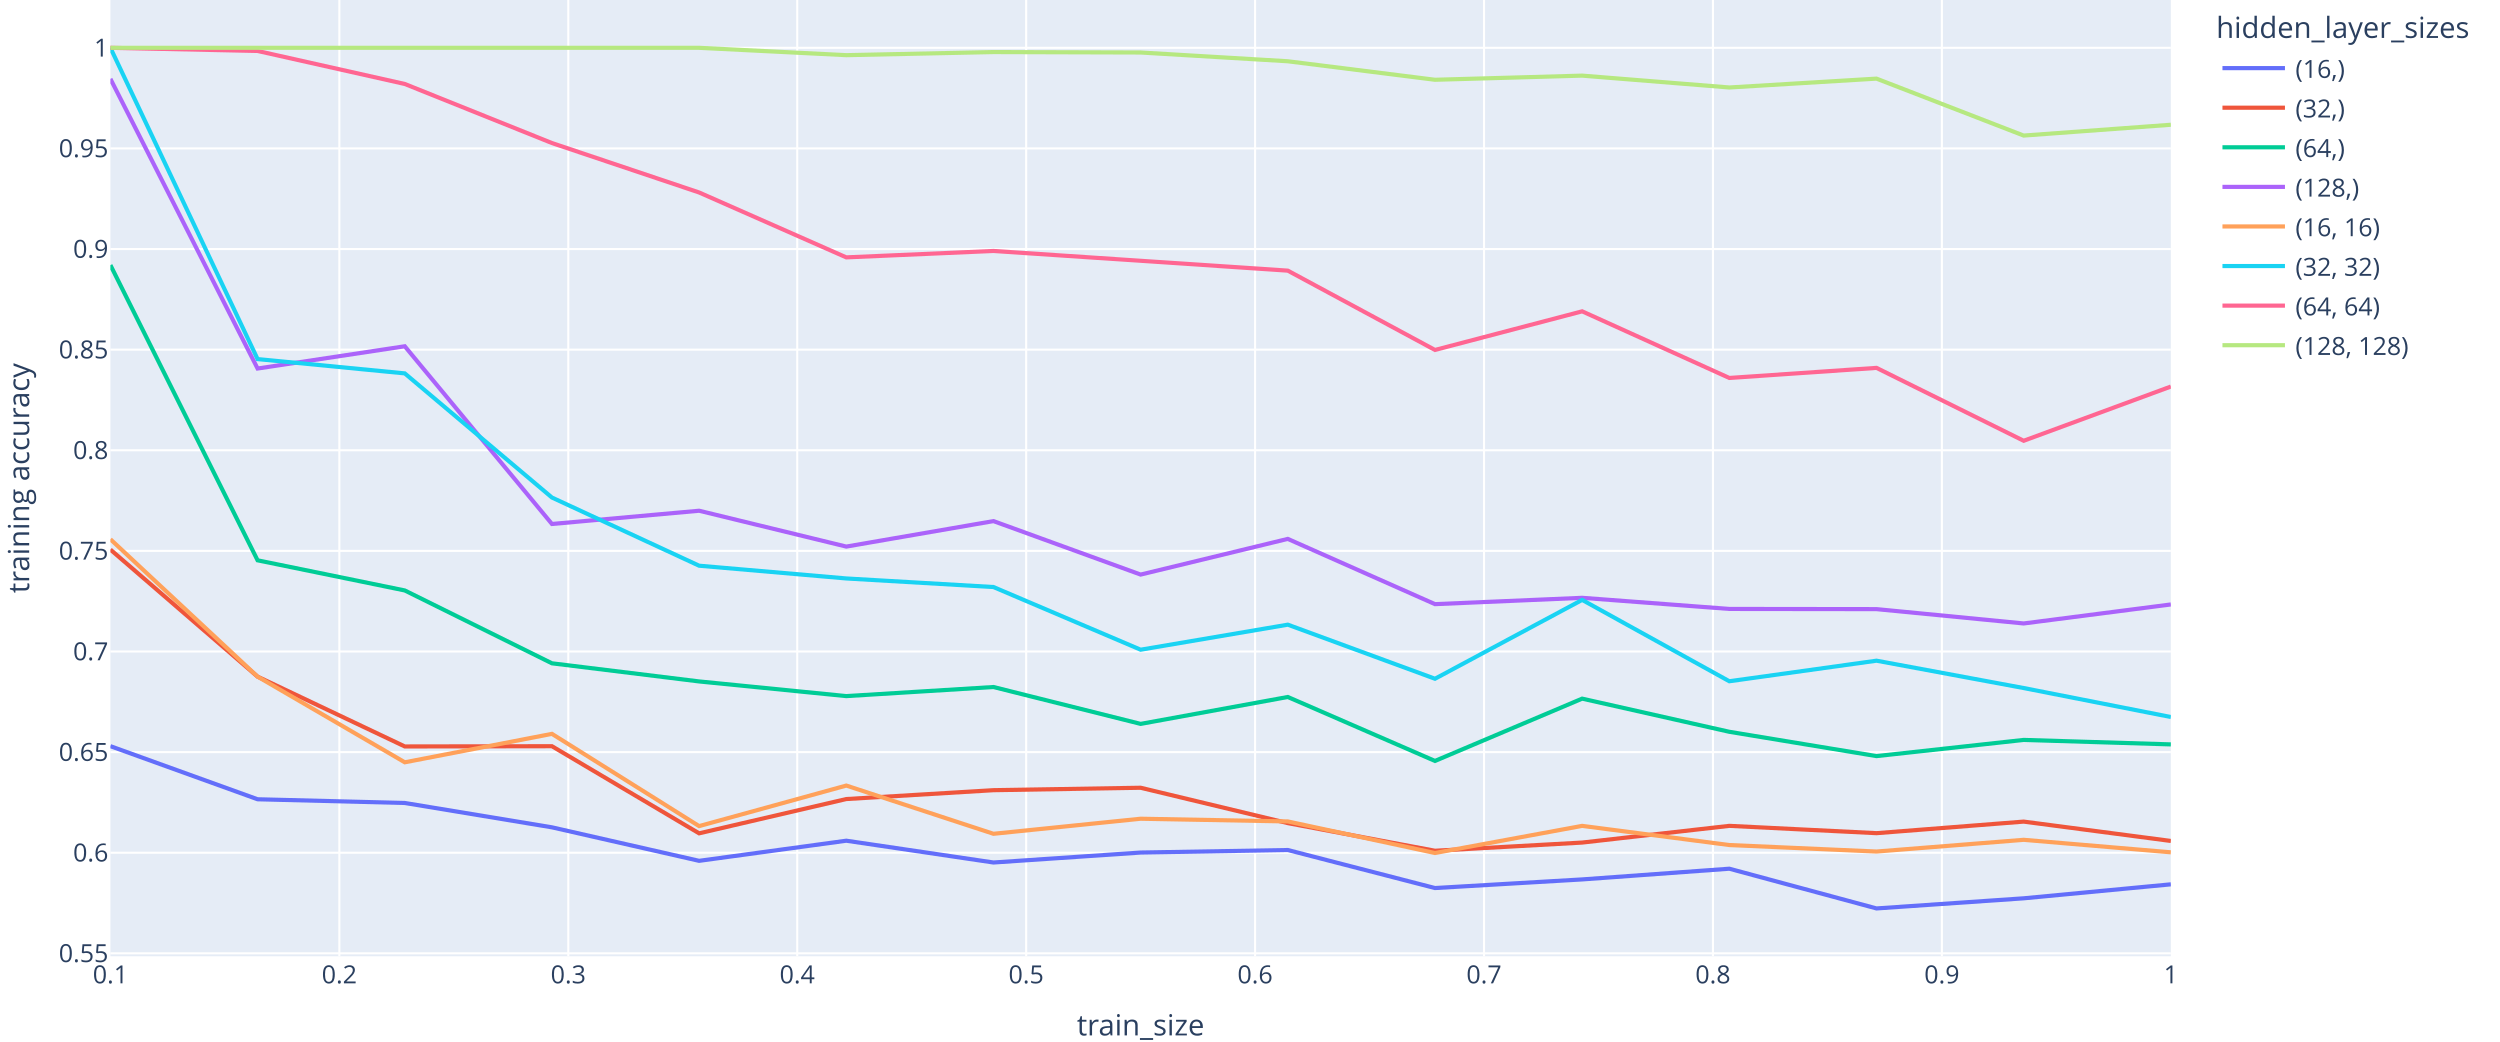
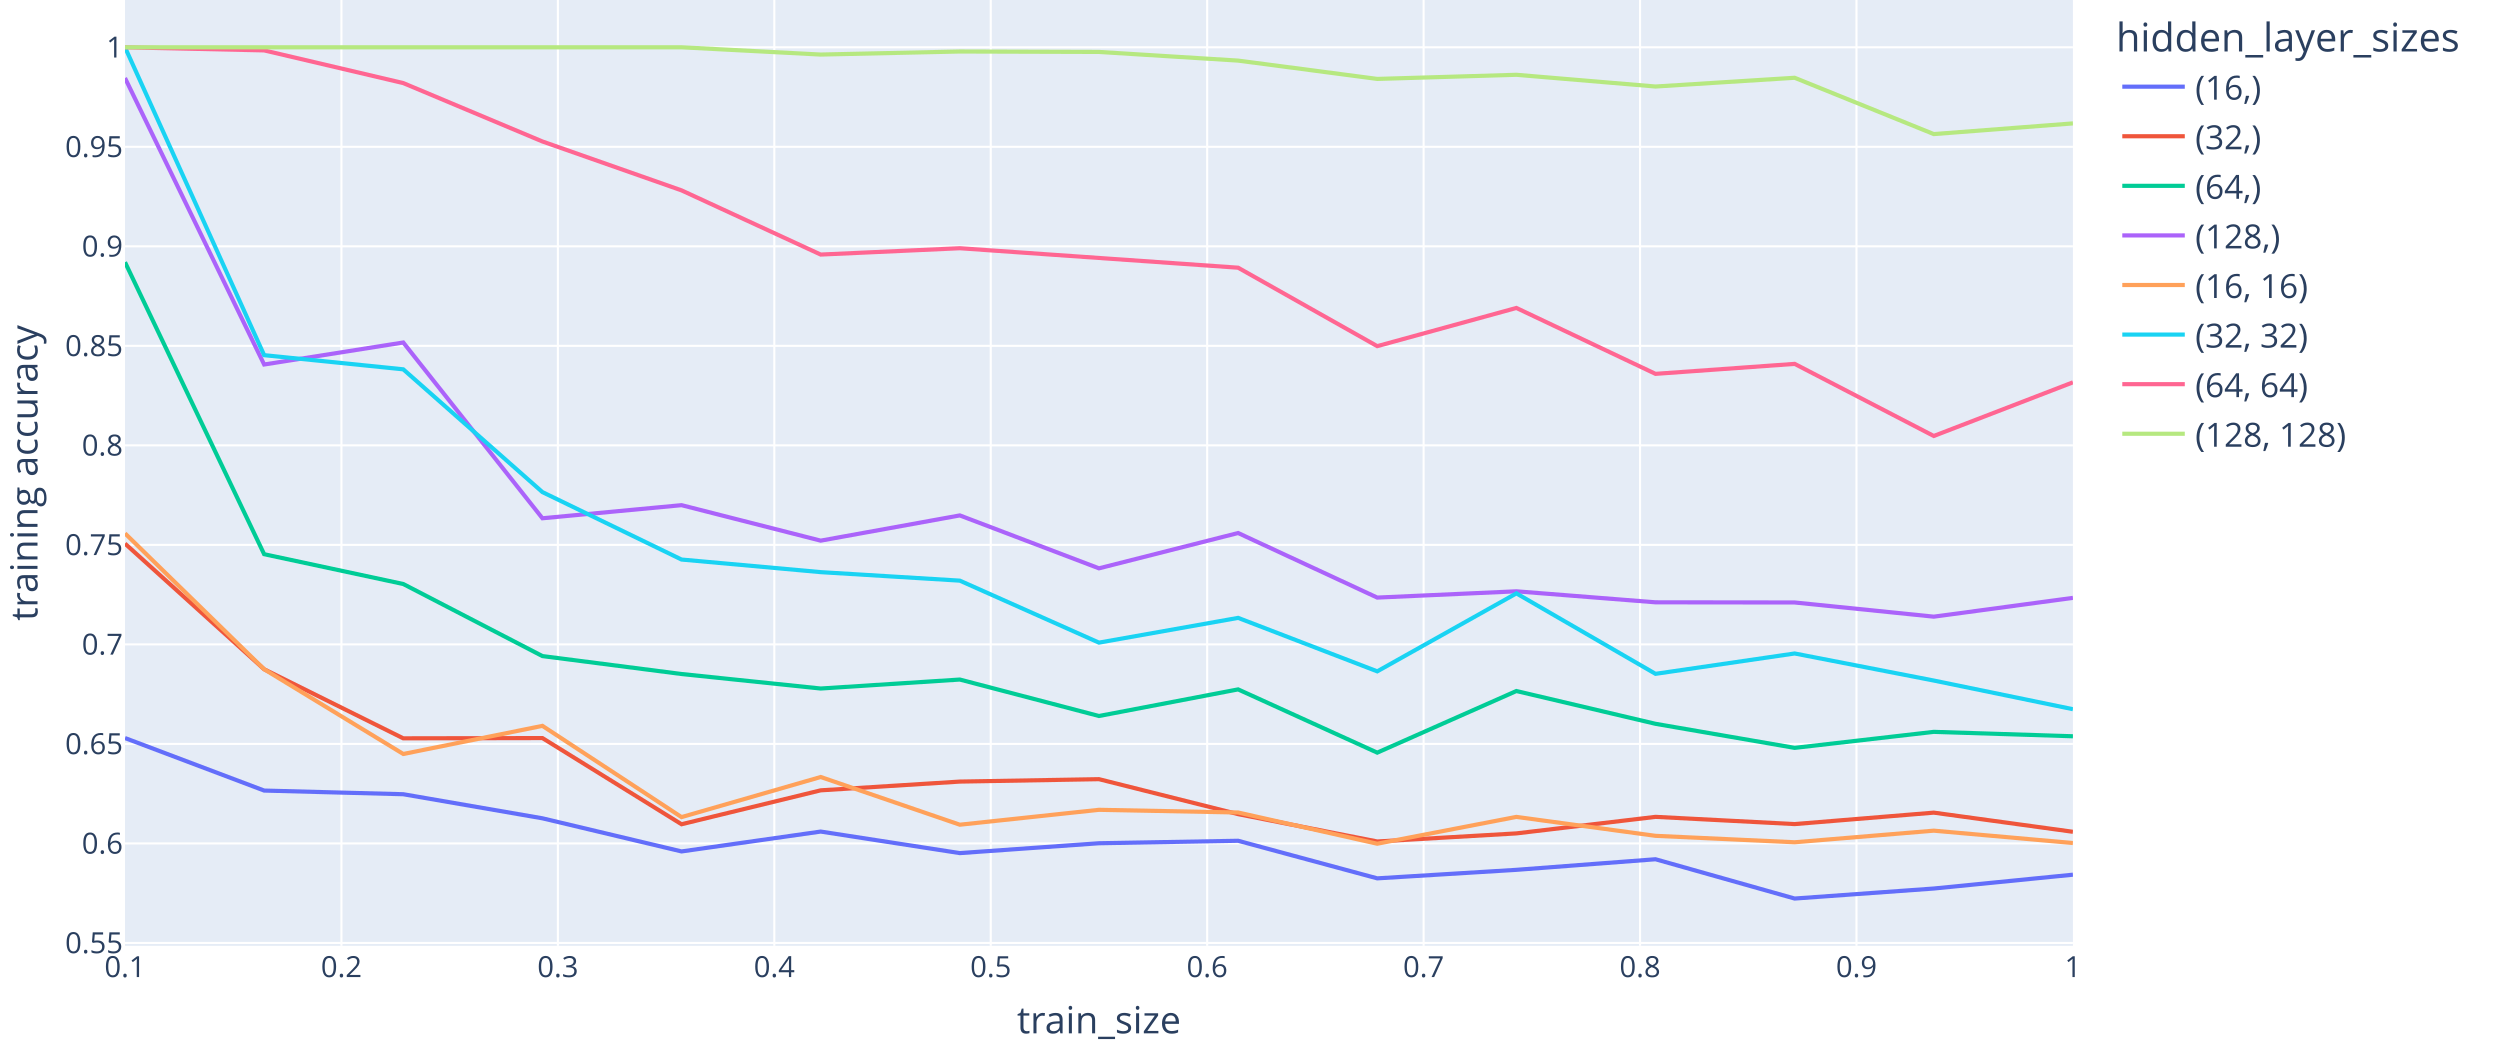
<svg xmlns="http://www.w3.org/2000/svg" class="main-svg" width="1200" height="500" style="" viewBox="0 0 1200 500">
  <rect x="0" y="0" width="1200" height="500" style="fill: rgb(255, 255, 255); fill-opacity: 1;" />
-   <defs id="defs-d64361">
+   <defs id="defs-cd9481">
    <g class="clips">
-       <clipPath id="clipd64361xyplot" class="plotclip">
-         <rect width="989" height="459" />
+       <clipPath id="clipcd9481xyplot" class="plotclip">
+         <rect width="935" height="454" />
      </clipPath>
-       <clipPath class="axesclip" id="clipd64361x">
-         <rect x="53" y="0" width="989" height="500" />
+       <clipPath class="axesclip" id="clipcd9481x">
+         <rect x="60" y="0" width="935" height="500" />
      </clipPath>
-       <clipPath class="axesclip" id="clipd64361y">
-         <rect x="0" y="0" width="1200" height="459" />
+       <clipPath class="axesclip" id="clipcd9481y">
+         <rect x="0" y="0" width="1200" height="454" />
      </clipPath>
-       <clipPath class="axesclip" id="clipd64361xy">
-         <rect x="53" y="0" width="989" height="459" />
+       <clipPath class="axesclip" id="clipcd9481xy">
+         <rect x="60" y="0" width="935" height="454" />
      </clipPath>
    </g>
    <g class="gradients" />
    <g class="patterns" />
  </defs>
  <g class="bglayer">
-     <rect class="bg" x="53" y="0" width="989" height="459" style="fill: rgb(229, 236, 246); fill-opacity: 1; stroke-width: 0;" />
+     <rect class="bg" x="60" y="0" width="935" height="454" style="fill: rgb(229, 236, 246); fill-opacity: 1; stroke-width: 0;" />
  </g>
  <g class="layer-below">
    <g class="imagelayer" />
    <g class="shapelayer" />
  </g>
  <g class="cartesianlayer">
    <g class="subplot xy">
      <g class="layer-subplot">
        <g class="shapelayer" />
        <g class="imagelayer" />
      </g>
      <g class="minor-gridlayer">
        <g class="x" />
        <g class="y" />
      </g>
      <g class="gridlayer">
        <g class="x">
-           <path class="xgrid crisp" transform="translate(162.89,0)" d="M0,0v459" style="stroke: rgb(255, 255, 255); stroke-opacity: 1; stroke-width: 1px;" />
-           <path class="xgrid crisp" transform="translate(272.78,0)" d="M0,0v459" style="stroke: rgb(255, 255, 255); stroke-opacity: 1; stroke-width: 1px;" />
-           <path class="xgrid crisp" transform="translate(382.67,0)" d="M0,0v459" style="stroke: rgb(255, 255, 255); stroke-opacity: 1; stroke-width: 1px;" />
-           <path class="xgrid crisp" transform="translate(492.56,0)" d="M0,0v459" style="stroke: rgb(255, 255, 255); stroke-opacity: 1; stroke-width: 1px;" />
-           <path class="xgrid crisp" transform="translate(602.44,0)" d="M0,0v459" style="stroke: rgb(255, 255, 255); stroke-opacity: 1; stroke-width: 1px;" />
-           <path class="xgrid crisp" transform="translate(712.33,0)" d="M0,0v459" style="stroke: rgb(255, 255, 255); stroke-opacity: 1; stroke-width: 1px;" />
-           <path class="xgrid crisp" transform="translate(822.22,0)" d="M0,0v459" style="stroke: rgb(255, 255, 255); stroke-opacity: 1; stroke-width: 1px;" />
-           <path class="xgrid crisp" transform="translate(932.11,0)" d="M0,0v459" style="stroke: rgb(255, 255, 255); stroke-opacity: 1; stroke-width: 1px;" />
+           <path class="xgrid crisp" transform="translate(163.89,0)" d="M0,0v454" style="stroke: rgb(255, 255, 255); stroke-opacity: 1; stroke-width: 1px;" />
+           <path class="xgrid crisp" transform="translate(267.78,0)" d="M0,0v454" style="stroke: rgb(255, 255, 255); stroke-opacity: 1; stroke-width: 1px;" />
+           <path class="xgrid crisp" transform="translate(371.67,0)" d="M0,0v454" style="stroke: rgb(255, 255, 255); stroke-opacity: 1; stroke-width: 1px;" />
+           <path class="xgrid crisp" transform="translate(475.56,0)" d="M0,0v454" style="stroke: rgb(255, 255, 255); stroke-opacity: 1; stroke-width: 1px;" />
+           <path class="xgrid crisp" transform="translate(579.44,0)" d="M0,0v454" style="stroke: rgb(255, 255, 255); stroke-opacity: 1; stroke-width: 1px;" />
+           <path class="xgrid crisp" transform="translate(683.33,0)" d="M0,0v454" style="stroke: rgb(255, 255, 255); stroke-opacity: 1; stroke-width: 1px;" />
+           <path class="xgrid crisp" transform="translate(787.22,0)" d="M0,0v454" style="stroke: rgb(255, 255, 255); stroke-opacity: 1; stroke-width: 1px;" />
+           <path class="xgrid crisp" transform="translate(891.11,0)" d="M0,0v454" style="stroke: rgb(255, 255, 255); stroke-opacity: 1; stroke-width: 1px;" />
        </g>
        <g class="y">
-           <path class="ygrid crisp" transform="translate(0,457.6)" d="M53,0h989" style="stroke: rgb(255, 255, 255); stroke-opacity: 1; stroke-width: 1px;" />
-           <path class="ygrid crisp" transform="translate(0,409.31)" d="M53,0h989" style="stroke: rgb(255, 255, 255); stroke-opacity: 1; stroke-width: 1px;" />
-           <path class="ygrid crisp" transform="translate(0,361.01)" d="M53,0h989" style="stroke: rgb(255, 255, 255); stroke-opacity: 1; stroke-width: 1px;" />
-           <path class="ygrid crisp" transform="translate(0,312.72)" d="M53,0h989" style="stroke: rgb(255, 255, 255); stroke-opacity: 1; stroke-width: 1px;" />
-           <path class="ygrid crisp" transform="translate(0,264.42)" d="M53,0h989" style="stroke: rgb(255, 255, 255); stroke-opacity: 1; stroke-width: 1px;" />
-           <path class="ygrid crisp" transform="translate(0,216.13)" d="M53,0h989" style="stroke: rgb(255, 255, 255); stroke-opacity: 1; stroke-width: 1px;" />
-           <path class="ygrid crisp" transform="translate(0,167.83)" d="M53,0h989" style="stroke: rgb(255, 255, 255); stroke-opacity: 1; stroke-width: 1px;" />
-           <path class="ygrid crisp" transform="translate(0,119.54)" d="M53,0h989" style="stroke: rgb(255, 255, 255); stroke-opacity: 1; stroke-width: 1px;" />
-           <path class="ygrid crisp" transform="translate(0,71.24)" d="M53,0h989" style="stroke: rgb(255, 255, 255); stroke-opacity: 1; stroke-width: 1px;" />
-           <path class="ygrid crisp" transform="translate(0,22.95)" d="M53,0h989" style="stroke: rgb(255, 255, 255); stroke-opacity: 1; stroke-width: 1px;" />
+           <path class="ygrid crisp" transform="translate(0,452.62)" d="M60,0h935" style="stroke: rgb(255, 255, 255); stroke-opacity: 1; stroke-width: 1px;" />
+           <path class="ygrid crisp" transform="translate(0,404.85)" d="M60,0h935" style="stroke: rgb(255, 255, 255); stroke-opacity: 1; stroke-width: 1px;" />
+           <path class="ygrid crisp" transform="translate(0,357.08)" d="M60,0h935" style="stroke: rgb(255, 255, 255); stroke-opacity: 1; stroke-width: 1px;" />
+           <path class="ygrid crisp" transform="translate(0,309.31)" d="M60,0h935" style="stroke: rgb(255, 255, 255); stroke-opacity: 1; stroke-width: 1px;" />
+           <path class="ygrid crisp" transform="translate(0,261.54)" d="M60,0h935" style="stroke: rgb(255, 255, 255); stroke-opacity: 1; stroke-width: 1px;" />
+           <path class="ygrid crisp" transform="translate(0,213.77)" d="M60,0h935" style="stroke: rgb(255, 255, 255); stroke-opacity: 1; stroke-width: 1px;" />
+           <path class="ygrid crisp" transform="translate(0,166.01)" d="M60,0h935" style="stroke: rgb(255, 255, 255); stroke-opacity: 1; stroke-width: 1px;" />
+           <path class="ygrid crisp" transform="translate(0,118.24)" d="M60,0h935" style="stroke: rgb(255, 255, 255); stroke-opacity: 1; stroke-width: 1px;" />
+           <path class="ygrid crisp" transform="translate(0,70.47)" d="M60,0h935" style="stroke: rgb(255, 255, 255); stroke-opacity: 1; stroke-width: 1px;" />
+           <path class="ygrid crisp" transform="translate(0,22.7)" d="M60,0h935" style="stroke: rgb(255, 255, 255); stroke-opacity: 1; stroke-width: 1px;" />
        </g>
      </g>
      <g class="zerolinelayer" />
      <g class="layer-between">
        <g class="shapelayer" />
        <g class="imagelayer" />
      </g>
      <path class="xlines-below" />
      <path class="ylines-below" />
      <g class="overlines-below" />
      <g class="xaxislayer-below" />
      <g class="yaxislayer-below" />
      <g class="overaxes-below" />
      <g class="overplot">
-         <g class="xy" transform="translate(53,0)" clip-path="url(#clipd64361xyplot)">
+         <g class="xy" transform="translate(60,0)" clip-path="url(#clipcd9481xyplot)">
          <g class="scatterlayer mlayer">
-             <g class="trace scatter trace60cafc" style="stroke-miterlimit: 2; opacity: 1;">
-               <g class="fills" />
-               <g class="errorbars" />
-               <g class="lines">
-                 <path class="js-line" d="M0,358.16L70.64,383.65L141.29,385.43L211.93,397.12L282.57,413.2L353.21,403.54L423.86,414L494.5,409.22L565.14,408.01L635.79,426.26L706.43,422.12L777.07,416.98L847.71,436.05L918.36,431.19L989,424.48" style="vector-effect: none; fill: none; stroke: rgb(99, 110, 250); stroke-opacity: 1; stroke-width: 2px; opacity: 1;" />
-               </g>
-               <g class="points" />
-               <g class="text" />
-             </g>
-             <g class="trace scatter trace649cf0" style="stroke-miterlimit: 2; opacity: 1;">
-               <g class="fills" />
-               <g class="errorbars" />
-               <g class="lines">
-                 <path class="js-line" d="M0,263.8L70.64,324.79L141.29,358.3L211.93,358.18L282.57,400L353.21,383.54L423.86,379.29L494.5,378.12L565.14,395.1L635.79,408.36L706.43,404.43L777.07,396.41L847.71,399.92L918.36,394.37L989,403.66" style="vector-effect: none; fill: none; stroke: rgb(239, 85, 59); stroke-opacity: 1; stroke-width: 2px; opacity: 1;" />
-               </g>
-               <g class="points" />
-               <g class="text" />
-             </g>
-             <g class="trace scatter tracec062b7" style="stroke-miterlimit: 2; opacity: 1;">
-               <g class="fills" />
-               <g class="errorbars" />
-               <g class="lines">
-                 <path class="js-line" d="M0,127.24L70.64,268.95L141.29,283.42L211.93,318.39L282.57,327.09L353.21,334.13L423.86,329.77L494.5,347.47L565.14,334.55L635.79,365.25L706.43,335.35L777.07,351.26L847.71,362.93L918.36,355.16L989,357.31" style="vector-effect: none; fill: none; stroke: rgb(0, 204, 150); stroke-opacity: 1; stroke-width: 2px; opacity: 1;" />
-               </g>
-               <g class="points" />
-               <g class="text" />
-             </g>
-             <g class="trace scatter trace0eae94" style="stroke-miterlimit: 2; opacity: 1;">
-               <g class="fills" />
-               <g class="errorbars" />
-               <g class="lines">
-                 <path class="js-line" d="M0,37.85L70.64,176.89L141.29,166.21L211.93,251.51L282.57,245.15L353.21,262.36L423.86,250.13L494.5,275.8L565.14,258.67L635.79,289.99L706.43,286.95L777.07,292.29L847.71,292.38L918.36,299.26L989,290.14" style="vector-effect: none; fill: none; stroke: rgb(171, 99, 250); stroke-opacity: 1; stroke-width: 2px; opacity: 1;" />
-               </g>
-               <g class="points" />
-               <g class="text" />
-             </g>
-             <g class="trace scatter trace57dd10" style="stroke-miterlimit: 2; opacity: 1;">
-               <g class="fills" />
-               <g class="errorbars" />
-               <g class="lines">
-                 <path class="js-line" d="M0,258.84L70.64,324.79L141.29,365.9L211.93,352.25L282.57,396.53L353.21,377.07L423.86,400.22L494.5,392.99L565.14,394.29L635.79,409.45L706.43,396.42L777.07,405.62L847.71,408.74L918.36,403.11L989,409.11" style="vector-effect: none; fill: none; stroke: rgb(255, 161, 90); stroke-opacity: 1; stroke-width: 2px; opacity: 1;" />
-               </g>
-               <g class="points" />
-               <g class="text" />
-             </g>
-             <g class="trace scatter trace561738" style="stroke-miterlimit: 2; opacity: 1;">
-               <g class="fills" />
-               <g class="errorbars" />
-               <g class="lines">
-                 <path class="js-line" d="M0,22.95L70.64,172.36L141.29,179.23L211.93,238.82L282.57,271.54L353.21,277.66L423.86,281.78L494.5,311.86L565.14,299.84L635.79,325.8L706.43,287.95L777.07,327L847.71,317.13L918.36,330.26L989,344.17" style="vector-effect: none; fill: none; stroke: rgb(25, 211, 243); stroke-opacity: 1; stroke-width: 2px; opacity: 1;" />
-               </g>
-               <g class="points" />
-               <g class="text" />
-             </g>
-             <g class="trace scatter trace3e0b17" style="stroke-miterlimit: 2; opacity: 1;">
-               <g class="fills" />
-               <g class="errorbars" />
-               <g class="lines">
-                 <path class="js-line" d="M0,22.95L70.64,24.46L141.29,40.31L211.93,68.66L282.57,92.39L353.21,123.54L423.86,120.46L565.14,129.91L635.79,167.98L706.43,149.44L777.07,181.42L847.71,176.58L918.36,211.57L989,185.54" style="vector-effect: none; fill: none; stroke: rgb(255, 102, 146); stroke-opacity: 1; stroke-width: 2px; opacity: 1;" />
-               </g>
-               <g class="points" />
-               <g class="text" />
-             </g>
-             <g class="trace scatter trace491efa" style="stroke-miterlimit: 2; opacity: 1;">
-               <g class="fills" />
-               <g class="errorbars" />
-               <g class="lines">
-                 <path class="js-line" d="M0,22.95L282.57,22.95L353.21,26.48L423.86,24.99L494.5,25.2L565.14,29.41L635.79,38.29L706.43,36.3L777.07,41.99L847.71,37.74L918.36,65.07L989,59.88" style="vector-effect: none; fill: none; stroke: rgb(182, 232, 128); stroke-opacity: 1; stroke-width: 2px; opacity: 1;" />
+             <g class="trace scatter trace4b4b4e" style="stroke-miterlimit: 2; opacity: 1;">
+               <g class="fills" />
+               <g class="errorbars" />
+               <g class="lines">
+                 <path class="js-line" d="M0,354.26L66.79,379.47L133.57,381.23L200.36,392.79L267.14,408.69L333.93,399.15L400.71,409.49L467.5,404.76L534.29,403.57L601.07,421.61L667.86,417.52L734.64,412.44L801.43,431.3L868.21,426.49L935,419.85" style="vector-effect: none; fill: none; stroke: rgb(99, 110, 250); stroke-opacity: 1; stroke-width: 2px; opacity: 1;" />
+               </g>
+               <g class="points" />
+               <g class="text" />
+             </g>
+             <g class="trace scatter tracea2f5ac" style="stroke-miterlimit: 2; opacity: 1;">
+               <g class="fills" />
+               <g class="errorbars" />
+               <g class="lines">
+                 <path class="js-line" d="M0,260.93L66.79,321.25L133.57,354.4L200.36,354.27L267.14,395.64L333.93,379.36L400.71,375.16L467.5,374L534.29,390.79L601.07,403.91L667.86,400.03L734.64,392.09L801.43,395.56L868.21,390.07L935,399.26" style="vector-effect: none; fill: none; stroke: rgb(239, 85, 59); stroke-opacity: 1; stroke-width: 2px; opacity: 1;" />
+               </g>
+               <g class="points" />
+               <g class="text" />
+             </g>
+             <g class="trace scatter trace462128" style="stroke-miterlimit: 2; opacity: 1;">
+               <g class="fills" />
+               <g class="errorbars" />
+               <g class="lines">
+                 <path class="js-line" d="M0,125.85L66.79,266.02L133.57,280.33L200.36,314.92L267.14,323.53L333.93,330.49L400.71,326.18L467.5,343.68L534.29,330.91L601.07,361.27L667.86,331.69L734.64,347.43L801.43,358.98L868.21,351.29L935,353.41" style="vector-effect: none; fill: none; stroke: rgb(0, 204, 150); stroke-opacity: 1; stroke-width: 2px; opacity: 1;" />
+               </g>
+               <g class="points" />
+               <g class="text" />
+             </g>
+             <g class="trace scatter trace53bec9" style="stroke-miterlimit: 2; opacity: 1;">
+               <g class="fills" />
+               <g class="errorbars" />
+               <g class="lines">
+                 <path class="js-line" d="M0,37.44L66.79,174.96L133.57,164.4L200.36,248.77L267.14,242.48L333.93,259.51L400.71,247.4L467.5,272.8L534.29,255.85L601.07,286.84L667.86,283.83L734.64,289.11L801.43,289.19L868.21,296L935,286.98" style="vector-effect: none; fill: none; stroke: rgb(171, 99, 250); stroke-opacity: 1; stroke-width: 2px; opacity: 1;" />
+               </g>
+               <g class="points" />
+               <g class="text" />
+             </g>
+             <g class="trace scatter trace7b8ac1" style="stroke-miterlimit: 2; opacity: 1;">
+               <g class="fills" />
+               <g class="errorbars" />
+               <g class="lines">
+                 <path class="js-line" d="M0,256.02L66.79,321.25L133.57,361.91L200.36,348.41L267.14,392.21L333.93,372.96L400.71,395.86L467.5,388.71L534.29,390L601.07,404.99L667.86,392.11L734.64,401.2L801.43,404.29L868.21,398.72L935,404.65" style="vector-effect: none; fill: none; stroke: rgb(255, 161, 90); stroke-opacity: 1; stroke-width: 2px; opacity: 1;" />
+               </g>
+               <g class="points" />
+               <g class="text" />
+             </g>
+             <g class="trace scatter trace7c7413" style="stroke-miterlimit: 2; opacity: 1;">
+               <g class="fills" />
+               <g class="errorbars" />
+               <g class="lines">
+                 <path class="js-line" d="M0,22.7L66.79,170.48L133.57,177.28L200.36,236.21L267.14,268.58L333.93,274.63L400.71,278.71L467.5,308.46L534.29,296.58L601.07,322.25L667.86,284.82L734.64,323.44L801.43,313.67L868.21,326.66L935,340.42" style="vector-effect: none; fill: none; stroke: rgb(25, 211, 243); stroke-opacity: 1; stroke-width: 2px; opacity: 1;" />
+               </g>
+               <g class="points" />
+               <g class="text" />
+             </g>
+             <g class="trace scatter traceaabedc" style="stroke-miterlimit: 2; opacity: 1;">
+               <g class="fills" />
+               <g class="errorbars" />
+               <g class="lines">
+                 <path class="js-line" d="M0,22.7L66.79,24.19L133.57,39.88L200.36,67.91L267.14,91.38L333.93,122.19L400.71,119.15L534.29,128.5L601.07,166.15L667.86,147.82L734.64,179.45L801.43,174.66L868.21,209.27L935,183.52" style="vector-effect: none; fill: none; stroke: rgb(255, 102, 146); stroke-opacity: 1; stroke-width: 2px; opacity: 1;" />
+               </g>
+               <g class="points" />
+               <g class="text" />
+             </g>
+             <g class="trace scatter trace0c6a58" style="stroke-miterlimit: 2; opacity: 1;">
+               <g class="fills" />
+               <g class="errorbars" />
+               <g class="lines">
+                 <path class="js-line" d="M0,22.7L267.14,22.7L333.93,26.19L400.71,24.72L467.5,24.93L534.29,29.09L601.07,37.88L667.86,35.9L734.64,41.53L801.43,37.33L868.21,64.36L935,59.23" style="vector-effect: none; fill: none; stroke: rgb(182, 232, 128); stroke-opacity: 1; stroke-width: 2px; opacity: 1;" />
              </g>
              <g class="points" />
              <g class="text" />
            </g>
          </g>
        </g>
      </g>
      <g class="zerolinelayer-above" />
      <path class="xlines-above crisp" d="M0,0" style="fill: none;" />
      <path class="ylines-above crisp" d="M0,0" style="fill: none;" />
      <g class="overlines-above" />
      <g class="xaxislayer-above">
        <g class="xtick">
-           <text text-anchor="middle" x="0" y="472" transform="translate(53,0)" style="font-family: 'Open Sans', verdana, arial, sans-serif; font-size: 12px; fill: rgb(42, 63, 95); fill-opacity: 1; white-space: pre;">0.1</text>
-         </g>
-         <g class="xtick">
-           <text text-anchor="middle" x="0" y="472" style="font-family: 'Open Sans', verdana, arial, sans-serif; font-size: 12px; fill: rgb(42, 63, 95); fill-opacity: 1; white-space: pre;" transform="translate(162.89,0)">0.2</text>
-         </g>
-         <g class="xtick">
-           <text text-anchor="middle" x="0" y="472" style="font-family: 'Open Sans', verdana, arial, sans-serif; font-size: 12px; fill: rgb(42, 63, 95); fill-opacity: 1; white-space: pre;" transform="translate(272.78,0)">0.3</text>
-         </g>
-         <g class="xtick">
-           <text text-anchor="middle" x="0" y="472" style="font-family: 'Open Sans', verdana, arial, sans-serif; font-size: 12px; fill: rgb(42, 63, 95); fill-opacity: 1; white-space: pre;" transform="translate(382.67,0)">0.4</text>
-         </g>
-         <g class="xtick">
-           <text text-anchor="middle" x="0" y="472" style="font-family: 'Open Sans', verdana, arial, sans-serif; font-size: 12px; fill: rgb(42, 63, 95); fill-opacity: 1; white-space: pre;" transform="translate(492.56,0)">0.5</text>
-         </g>
-         <g class="xtick">
-           <text text-anchor="middle" x="0" y="472" style="font-family: 'Open Sans', verdana, arial, sans-serif; font-size: 12px; fill: rgb(42, 63, 95); fill-opacity: 1; white-space: pre;" transform="translate(602.44,0)">0.6</text>
-         </g>
-         <g class="xtick">
-           <text text-anchor="middle" x="0" y="472" style="font-family: 'Open Sans', verdana, arial, sans-serif; font-size: 12px; fill: rgb(42, 63, 95); fill-opacity: 1; white-space: pre;" transform="translate(712.33,0)">0.7</text>
-         </g>
-         <g class="xtick">
-           <text text-anchor="middle" x="0" y="472" style="font-family: 'Open Sans', verdana, arial, sans-serif; font-size: 12px; fill: rgb(42, 63, 95); fill-opacity: 1; white-space: pre;" transform="translate(822.22,0)">0.8</text>
-         </g>
-         <g class="xtick">
-           <text text-anchor="middle" x="0" y="472" style="font-family: 'Open Sans', verdana, arial, sans-serif; font-size: 12px; fill: rgb(42, 63, 95); fill-opacity: 1; white-space: pre;" transform="translate(932.11,0)">0.9</text>
-         </g>
-         <g class="xtick">
-           <text text-anchor="middle" x="0" y="472" style="font-family: 'Open Sans', verdana, arial, sans-serif; font-size: 12px; fill: rgb(42, 63, 95); fill-opacity: 1; white-space: pre;" transform="translate(1042,0)">1</text>
+           <text text-anchor="middle" x="0" y="469" transform="translate(60,0)" style="font-family: 'Open Sans', verdana, arial, sans-serif; font-size: 14px; fill: rgb(42, 63, 95); fill-opacity: 1; white-space: pre;">0.1</text>
+         </g>
+         <g class="xtick">
+           <text text-anchor="middle" x="0" y="469" style="font-family: 'Open Sans', verdana, arial, sans-serif; font-size: 14px; fill: rgb(42, 63, 95); fill-opacity: 1; white-space: pre;" transform="translate(163.89,0)">0.2</text>
+         </g>
+         <g class="xtick">
+           <text text-anchor="middle" x="0" y="469" style="font-family: 'Open Sans', verdana, arial, sans-serif; font-size: 14px; fill: rgb(42, 63, 95); fill-opacity: 1; white-space: pre;" transform="translate(267.78,0)">0.3</text>
+         </g>
+         <g class="xtick">
+           <text text-anchor="middle" x="0" y="469" style="font-family: 'Open Sans', verdana, arial, sans-serif; font-size: 14px; fill: rgb(42, 63, 95); fill-opacity: 1; white-space: pre;" transform="translate(371.67,0)">0.4</text>
+         </g>
+         <g class="xtick">
+           <text text-anchor="middle" x="0" y="469" style="font-family: 'Open Sans', verdana, arial, sans-serif; font-size: 14px; fill: rgb(42, 63, 95); fill-opacity: 1; white-space: pre;" transform="translate(475.56,0)">0.5</text>
+         </g>
+         <g class="xtick">
+           <text text-anchor="middle" x="0" y="469" style="font-family: 'Open Sans', verdana, arial, sans-serif; font-size: 14px; fill: rgb(42, 63, 95); fill-opacity: 1; white-space: pre;" transform="translate(579.44,0)">0.6</text>
+         </g>
+         <g class="xtick">
+           <text text-anchor="middle" x="0" y="469" style="font-family: 'Open Sans', verdana, arial, sans-serif; font-size: 14px; fill: rgb(42, 63, 95); fill-opacity: 1; white-space: pre;" transform="translate(683.33,0)">0.7</text>
+         </g>
+         <g class="xtick">
+           <text text-anchor="middle" x="0" y="469" style="font-family: 'Open Sans', verdana, arial, sans-serif; font-size: 14px; fill: rgb(42, 63, 95); fill-opacity: 1; white-space: pre;" transform="translate(787.22,0)">0.8</text>
+         </g>
+         <g class="xtick">
+           <text text-anchor="middle" x="0" y="469" style="font-family: 'Open Sans', verdana, arial, sans-serif; font-size: 14px; fill: rgb(42, 63, 95); fill-opacity: 1; white-space: pre;" transform="translate(891.11,0)">0.9</text>
+         </g>
+         <g class="xtick">
+           <text text-anchor="middle" x="0" y="469" style="font-family: 'Open Sans', verdana, arial, sans-serif; font-size: 14px; fill: rgb(42, 63, 95); fill-opacity: 1; white-space: pre;" transform="translate(995,0)">1</text>
        </g>
      </g>
      <g class="yaxislayer-above">
        <g class="ytick">
-           <text text-anchor="end" x="52" y="4.2" transform="translate(0,457.6)" style="font-family: 'Open Sans', verdana, arial, sans-serif; font-size: 12px; fill: rgb(42, 63, 95); fill-opacity: 1; white-space: pre;">0.55</text>
-         </g>
-         <g class="ytick">
-           <text text-anchor="end" x="52" y="4.2" style="font-family: 'Open Sans', verdana, arial, sans-serif; font-size: 12px; fill: rgb(42, 63, 95); fill-opacity: 1; white-space: pre;" transform="translate(0,409.31)">0.6</text>
-         </g>
-         <g class="ytick">
-           <text text-anchor="end" x="52" y="4.2" style="font-family: 'Open Sans', verdana, arial, sans-serif; font-size: 12px; fill: rgb(42, 63, 95); fill-opacity: 1; white-space: pre;" transform="translate(0,361.01)">0.65</text>
-         </g>
-         <g class="ytick">
-           <text text-anchor="end" x="52" y="4.2" style="font-family: 'Open Sans', verdana, arial, sans-serif; font-size: 12px; fill: rgb(42, 63, 95); fill-opacity: 1; white-space: pre;" transform="translate(0,312.72)">0.7</text>
-         </g>
-         <g class="ytick">
-           <text text-anchor="end" x="52" y="4.2" style="font-family: 'Open Sans', verdana, arial, sans-serif; font-size: 12px; fill: rgb(42, 63, 95); fill-opacity: 1; white-space: pre;" transform="translate(0,264.42)">0.75</text>
-         </g>
-         <g class="ytick">
-           <text text-anchor="end" x="52" y="4.2" style="font-family: 'Open Sans', verdana, arial, sans-serif; font-size: 12px; fill: rgb(42, 63, 95); fill-opacity: 1; white-space: pre;" transform="translate(0,216.13)">0.8</text>
-         </g>
-         <g class="ytick">
-           <text text-anchor="end" x="52" y="4.2" style="font-family: 'Open Sans', verdana, arial, sans-serif; font-size: 12px; fill: rgb(42, 63, 95); fill-opacity: 1; white-space: pre;" transform="translate(0,167.83)">0.85</text>
-         </g>
-         <g class="ytick">
-           <text text-anchor="end" x="52" y="4.2" style="font-family: 'Open Sans', verdana, arial, sans-serif; font-size: 12px; fill: rgb(42, 63, 95); fill-opacity: 1; white-space: pre;" transform="translate(0,119.54)">0.9</text>
-         </g>
-         <g class="ytick">
-           <text text-anchor="end" x="52" y="4.2" style="font-family: 'Open Sans', verdana, arial, sans-serif; font-size: 12px; fill: rgb(42, 63, 95); fill-opacity: 1; white-space: pre;" transform="translate(0,71.24)">0.95</text>
-         </g>
-         <g class="ytick">
-           <text text-anchor="end" x="52" y="4.2" style="font-family: 'Open Sans', verdana, arial, sans-serif; font-size: 12px; fill: rgb(42, 63, 95); fill-opacity: 1; white-space: pre;" transform="translate(0,22.95)">1</text>
+           <text text-anchor="end" x="59" y="4.9" transform="translate(0,452.62)" style="font-family: 'Open Sans', verdana, arial, sans-serif; font-size: 14px; fill: rgb(42, 63, 95); fill-opacity: 1; white-space: pre;">0.55</text>
+         </g>
+         <g class="ytick">
+           <text text-anchor="end" x="59" y="4.9" style="font-family: 'Open Sans', verdana, arial, sans-serif; font-size: 14px; fill: rgb(42, 63, 95); fill-opacity: 1; white-space: pre;" transform="translate(0,404.85)">0.6</text>
+         </g>
+         <g class="ytick">
+           <text text-anchor="end" x="59" y="4.9" style="font-family: 'Open Sans', verdana, arial, sans-serif; font-size: 14px; fill: rgb(42, 63, 95); fill-opacity: 1; white-space: pre;" transform="translate(0,357.08)">0.65</text>
+         </g>
+         <g class="ytick">
+           <text text-anchor="end" x="59" y="4.9" style="font-family: 'Open Sans', verdana, arial, sans-serif; font-size: 14px; fill: rgb(42, 63, 95); fill-opacity: 1; white-space: pre;" transform="translate(0,309.31)">0.7</text>
+         </g>
+         <g class="ytick">
+           <text text-anchor="end" x="59" y="4.9" style="font-family: 'Open Sans', verdana, arial, sans-serif; font-size: 14px; fill: rgb(42, 63, 95); fill-opacity: 1; white-space: pre;" transform="translate(0,261.54)">0.75</text>
+         </g>
+         <g class="ytick">
+           <text text-anchor="end" x="59" y="4.9" style="font-family: 'Open Sans', verdana, arial, sans-serif; font-size: 14px; fill: rgb(42, 63, 95); fill-opacity: 1; white-space: pre;" transform="translate(0,213.77)">0.8</text>
+         </g>
+         <g class="ytick">
+           <text text-anchor="end" x="59" y="4.9" style="font-family: 'Open Sans', verdana, arial, sans-serif; font-size: 14px; fill: rgb(42, 63, 95); fill-opacity: 1; white-space: pre;" transform="translate(0,166.01)">0.85</text>
+         </g>
+         <g class="ytick">
+           <text text-anchor="end" x="59" y="4.9" style="font-family: 'Open Sans', verdana, arial, sans-serif; font-size: 14px; fill: rgb(42, 63, 95); fill-opacity: 1; white-space: pre;" transform="translate(0,118.24)">0.9</text>
+         </g>
+         <g class="ytick">
+           <text text-anchor="end" x="59" y="4.9" style="font-family: 'Open Sans', verdana, arial, sans-serif; font-size: 14px; fill: rgb(42, 63, 95); fill-opacity: 1; white-space: pre;" transform="translate(0,70.47)">0.95</text>
+         </g>
+         <g class="ytick">
+           <text text-anchor="end" x="59" y="4.9" style="font-family: 'Open Sans', verdana, arial, sans-serif; font-size: 14px; fill: rgb(42, 63, 95); fill-opacity: 1; white-space: pre;" transform="translate(0,22.7)">1</text>
        </g>
      </g>
      <g class="overaxes-above" />
    </g>
  </g>
  <g class="polarlayer" />
  <g class="smithlayer" />
  <g class="ternarylayer" />
  <g class="geolayer" />
  <g class="funnelarealayer" />
  <g class="pielayer" />
  <g class="iciclelayer" />
  <g class="treemaplayer" />
  <g class="sunburstlayer" />
  <g class="glimages" />
-   <defs id="topdefs-d64361">
+   <defs id="topdefs-cd9481">
    <g class="clips" />
-     <clipPath id="legendd64361">
-       <rect width="138" height="181" x="0" y="0" />
+     <clipPath id="legendcd9481">
+       <rect width="186" height="226" x="0" y="0" />
    </clipPath>
  </defs>
  <g class="layer-above">
    <g class="imagelayer" />
    <g class="shapelayer" />
  </g>
  <g class="infolayer">
-     <g class="legend" pointer-events="all" transform="translate(1061.78,0)">
-       <rect class="bg" shape-rendering="crispEdges" style="stroke: rgb(68, 68, 68); stroke-opacity: 1; fill: rgb(255, 255, 255); fill-opacity: 1; stroke-width: 0px;" width="138" height="181" x="0" y="0" />
-       <g class="scrollbox" transform="" clip-path="url(#legendd64361)">
-         <text class="legendtitletext" text-anchor="start" x="2" y="18.2" style="font-family: 'Open Sans', verdana, arial, sans-serif; font-size: 14px; fill: rgb(42, 63, 95); fill-opacity: 1; white-space: pre; opacity: 1;">hidden_layer_sizes</text>
-         <g class="groups" transform="">
-           <g class="traces" transform="translate(0,32.7)" style="opacity: 1;">
-             <text class="legendtext" text-anchor="start" x="40" y="4.68" style="font-family: 'Open Sans', verdana, arial, sans-serif; font-size: 12px; fill: rgb(42, 63, 95); fill-opacity: 1; white-space: pre;">(16,)</text>
+     <g class="legend" pointer-events="all" transform="translate(1013.7,0)">
+       <rect class="bg" shape-rendering="crispEdges" style="stroke: rgb(68, 68, 68); stroke-opacity: 1; fill: rgb(255, 255, 255); fill-opacity: 1; stroke-width: 0px;" width="186" height="226" x="0" y="0" />
+       <g class="scrollbox" transform="" clip-path="url(#legendcd9481)">
+         <text class="legendtitletext" text-anchor="start" x="2" y="24.7" style="font-family: 'Open Sans', verdana, arial, sans-serif; font-size: 19px; fill: rgb(42, 63, 95); fill-opacity: 1; white-space: pre; opacity: 1;">hidden_layer_sizes</text>
+         <g class="groups" transform="">
+           <g class="traces" transform="translate(0,41.6)" style="opacity: 1;">
+             <text class="legendtext" text-anchor="start" x="40" y="6.24" style="font-family: 'Open Sans', verdana, arial, sans-serif; font-size: 16px; fill: rgb(42, 63, 95); fill-opacity: 1; white-space: pre;">(16,)</text>
            <g class="layers" style="opacity: 1;">
              <g class="legendfill" />
              <g class="legendlines">
                <path class="js-line" d="M5,0h30" style="fill: none; stroke: rgb(99, 110, 250); stroke-opacity: 1; stroke-width: 2px;" />
              </g>
              <g class="legendsymbols">
                <g class="legendpoints" />
              </g>
            </g>
-             <rect class="legendtoggle" x="0" y="-9.5" width="105.266" height="19" style="fill: rgb(0, 0, 0); fill-opacity: 0;" />
-           </g>
-         </g>
-         <g class="groups" transform="">
-           <g class="traces" transform="translate(0,51.7)" style="opacity: 1;">
-             <text class="legendtext" text-anchor="start" x="40" y="4.68" style="font-family: 'Open Sans', verdana, arial, sans-serif; font-size: 12px; fill: rgb(42, 63, 95); fill-opacity: 1; white-space: pre;">(32,)</text>
+             <rect class="legendtoggle" x="0" y="-11.9" width="127.016" height="23.8" style="fill: rgb(0, 0, 0); fill-opacity: 0;" />
+           </g>
+         </g>
+         <g class="groups" transform="">
+           <g class="traces" transform="translate(0,65.4)" style="opacity: 1;">
+             <text class="legendtext" text-anchor="start" x="40" y="6.24" style="font-family: 'Open Sans', verdana, arial, sans-serif; font-size: 16px; fill: rgb(42, 63, 95); fill-opacity: 1; white-space: pre;">(32,)</text>
            <g class="layers" style="opacity: 1;">
              <g class="legendfill" />
              <g class="legendlines">
                <path class="js-line" d="M5,0h30" style="fill: none; stroke: rgb(239, 85, 59); stroke-opacity: 1; stroke-width: 2px;" />
              </g>
              <g class="legendsymbols">
                <g class="legendpoints" />
              </g>
            </g>
-             <rect class="legendtoggle" x="0" y="-9.5" width="105.266" height="19" style="fill: rgb(0, 0, 0); fill-opacity: 0;" />
-           </g>
-         </g>
-         <g class="groups" transform="">
-           <g class="traces" transform="translate(0,70.7)" style="opacity: 1;">
-             <text class="legendtext" text-anchor="start" x="40" y="4.68" style="font-family: 'Open Sans', verdana, arial, sans-serif; font-size: 12px; fill: rgb(42, 63, 95); fill-opacity: 1; white-space: pre;">(64,)</text>
+             <rect class="legendtoggle" x="0" y="-11.9" width="127.016" height="23.8" style="fill: rgb(0, 0, 0); fill-opacity: 0;" />
+           </g>
+         </g>
+         <g class="groups" transform="">
+           <g class="traces" transform="translate(0,89.2)" style="opacity: 1;">
+             <text class="legendtext" text-anchor="start" x="40" y="6.24" style="font-family: 'Open Sans', verdana, arial, sans-serif; font-size: 16px; fill: rgb(42, 63, 95); fill-opacity: 1; white-space: pre;">(64,)</text>
            <g class="layers" style="opacity: 1;">
              <g class="legendfill" />
              <g class="legendlines">
                <path class="js-line" d="M5,0h30" style="fill: none; stroke: rgb(0, 204, 150); stroke-opacity: 1; stroke-width: 2px;" />
              </g>
              <g class="legendsymbols">
                <g class="legendpoints" />
              </g>
            </g>
-             <rect class="legendtoggle" x="0" y="-9.5" width="105.266" height="19" style="fill: rgb(0, 0, 0); fill-opacity: 0;" />
-           </g>
-         </g>
-         <g class="groups" transform="">
-           <g class="traces" transform="translate(0,89.7)" style="opacity: 1;">
-             <text class="legendtext" text-anchor="start" x="40" y="4.68" style="font-family: 'Open Sans', verdana, arial, sans-serif; font-size: 12px; fill: rgb(42, 63, 95); fill-opacity: 1; white-space: pre;">(128,)</text>
+             <rect class="legendtoggle" x="0" y="-11.9" width="127.016" height="23.8" style="fill: rgb(0, 0, 0); fill-opacity: 0;" />
+           </g>
+         </g>
+         <g class="groups" transform="">
+           <g class="traces" transform="translate(0,113)" style="opacity: 1;">
+             <text class="legendtext" text-anchor="start" x="40" y="6.24" style="font-family: 'Open Sans', verdana, arial, sans-serif; font-size: 16px; fill: rgb(42, 63, 95); fill-opacity: 1; white-space: pre;">(128,)</text>
            <g class="layers" style="opacity: 1;">
              <g class="legendfill" />
              <g class="legendlines">
                <path class="js-line" d="M5,0h30" style="fill: none; stroke: rgb(171, 99, 250); stroke-opacity: 1; stroke-width: 2px;" />
              </g>
              <g class="legendsymbols">
                <g class="legendpoints" />
              </g>
            </g>
-             <rect class="legendtoggle" x="0" y="-9.5" width="105.266" height="19" style="fill: rgb(0, 0, 0); fill-opacity: 0;" />
-           </g>
-         </g>
-         <g class="groups" transform="">
-           <g class="traces" transform="translate(0,108.7)" style="opacity: 1;">
-             <text class="legendtext" text-anchor="start" x="40" y="4.68" style="font-family: 'Open Sans', verdana, arial, sans-serif; font-size: 12px; fill: rgb(42, 63, 95); fill-opacity: 1; white-space: pre;">(16, 16)</text>
+             <rect class="legendtoggle" x="0" y="-11.9" width="127.016" height="23.8" style="fill: rgb(0, 0, 0); fill-opacity: 0;" />
+           </g>
+         </g>
+         <g class="groups" transform="">
+           <g class="traces" transform="translate(0,136.8)" style="opacity: 1;">
+             <text class="legendtext" text-anchor="start" x="40" y="6.24" style="font-family: 'Open Sans', verdana, arial, sans-serif; font-size: 16px; fill: rgb(42, 63, 95); fill-opacity: 1; white-space: pre;">(16, 16)</text>
            <g class="layers" style="opacity: 1;">
              <g class="legendfill" />
              <g class="legendlines">
                <path class="js-line" d="M5,0h30" style="fill: none; stroke: rgb(255, 161, 90); stroke-opacity: 1; stroke-width: 2px;" />
              </g>
              <g class="legendsymbols">
                <g class="legendpoints" />
              </g>
            </g>
-             <rect class="legendtoggle" x="0" y="-9.5" width="105.266" height="19" style="fill: rgb(0, 0, 0); fill-opacity: 0;" />
-           </g>
-         </g>
-         <g class="groups" transform="">
-           <g class="traces" transform="translate(0,127.7)" style="opacity: 1;">
-             <text class="legendtext" text-anchor="start" x="40" y="4.68" style="font-family: 'Open Sans', verdana, arial, sans-serif; font-size: 12px; fill: rgb(42, 63, 95); fill-opacity: 1; white-space: pre;">(32, 32)</text>
+             <rect class="legendtoggle" x="0" y="-11.9" width="127.016" height="23.8" style="fill: rgb(0, 0, 0); fill-opacity: 0;" />
+           </g>
+         </g>
+         <g class="groups" transform="">
+           <g class="traces" transform="translate(0,160.6)" style="opacity: 1;">
+             <text class="legendtext" text-anchor="start" x="40" y="6.24" style="font-family: 'Open Sans', verdana, arial, sans-serif; font-size: 16px; fill: rgb(42, 63, 95); fill-opacity: 1; white-space: pre;">(32, 32)</text>
            <g class="layers" style="opacity: 1;">
              <g class="legendfill" />
              <g class="legendlines">
                <path class="js-line" d="M5,0h30" style="fill: none; stroke: rgb(25, 211, 243); stroke-opacity: 1; stroke-width: 2px;" />
              </g>
              <g class="legendsymbols">
                <g class="legendpoints" />
              </g>
            </g>
-             <rect class="legendtoggle" x="0" y="-9.5" width="105.266" height="19" style="fill: rgb(0, 0, 0); fill-opacity: 0;" />
-           </g>
-         </g>
-         <g class="groups" transform="">
-           <g class="traces" transform="translate(0,146.7)" style="opacity: 1;">
-             <text class="legendtext" text-anchor="start" x="40" y="4.68" style="font-family: 'Open Sans', verdana, arial, sans-serif; font-size: 12px; fill: rgb(42, 63, 95); fill-opacity: 1; white-space: pre;">(64, 64)</text>
+             <rect class="legendtoggle" x="0" y="-11.9" width="127.016" height="23.8" style="fill: rgb(0, 0, 0); fill-opacity: 0;" />
+           </g>
+         </g>
+         <g class="groups" transform="">
+           <g class="traces" transform="translate(0,184.4)" style="opacity: 1;">
+             <text class="legendtext" text-anchor="start" x="40" y="6.24" style="font-family: 'Open Sans', verdana, arial, sans-serif; font-size: 16px; fill: rgb(42, 63, 95); fill-opacity: 1; white-space: pre;">(64, 64)</text>
            <g class="layers" style="opacity: 1;">
              <g class="legendfill" />
              <g class="legendlines">
                <path class="js-line" d="M5,0h30" style="fill: none; stroke: rgb(255, 102, 146); stroke-opacity: 1; stroke-width: 2px;" />
              </g>
              <g class="legendsymbols">
                <g class="legendpoints" />
              </g>
            </g>
-             <rect class="legendtoggle" x="0" y="-9.5" width="105.266" height="19" style="fill: rgb(0, 0, 0); fill-opacity: 0;" />
-           </g>
-         </g>
-         <g class="groups" transform="">
-           <g class="traces" transform="translate(0,165.7)" style="opacity: 1;">
-             <text class="legendtext" text-anchor="start" x="40" y="4.68" style="font-family: 'Open Sans', verdana, arial, sans-serif; font-size: 12px; fill: rgb(42, 63, 95); fill-opacity: 1; white-space: pre;">(128, 128)</text>
+             <rect class="legendtoggle" x="0" y="-11.9" width="127.016" height="23.8" style="fill: rgb(0, 0, 0); fill-opacity: 0;" />
+           </g>
+         </g>
+         <g class="groups" transform="">
+           <g class="traces" transform="translate(0,208.2)" style="opacity: 1;">
+             <text class="legendtext" text-anchor="start" x="40" y="6.24" style="font-family: 'Open Sans', verdana, arial, sans-serif; font-size: 16px; fill: rgb(42, 63, 95); fill-opacity: 1; white-space: pre;">(128, 128)</text>
            <g class="layers" style="opacity: 1;">
              <g class="legendfill" />
              <g class="legendlines">
                <path class="js-line" d="M5,0h30" style="fill: none; stroke: rgb(182, 232, 128); stroke-opacity: 1; stroke-width: 2px;" />
              </g>
              <g class="legendsymbols">
                <g class="legendpoints" />
              </g>
            </g>
-             <rect class="legendtoggle" x="0" y="-9.5" width="105.266" height="19" style="fill: rgb(0, 0, 0); fill-opacity: 0;" />
+             <rect class="legendtoggle" x="0" y="-11.9" width="127.016" height="23.8" style="fill: rgb(0, 0, 0); fill-opacity: 0;" />
          </g>
        </g>
      </g>
      <rect class="scrollbar" rx="20" ry="3" width="0" height="0" style="fill: rgb(128, 139, 164); fill-opacity: 1;" x="0" y="0" />
    </g>
    <g class="g-gtitle" />
-     <g class="g-xtitle" transform="translate(0,-2.3)">
-       <text class="xtitle" x="547.5" y="499.3" text-anchor="middle" style="opacity: 1; font-family: 'Open Sans', verdana, arial, sans-serif; font-size: 14px; fill: rgb(42, 63, 95); fill-opacity: 1; white-space: pre;">train_size</text>
-     </g>
-     <g class="g-ytitle" transform="translate(8.666016,0)">
-       <text class="ytitle" transform="rotate(-90,5.334375,229.5)" x="5.334" y="229.5" text-anchor="middle" style="opacity: 1; font-family: 'Open Sans', verdana, arial, sans-serif; font-size: 14px; fill: rgb(42, 63, 95); fill-opacity: 1; white-space: pre;">training accuracy</text>
+     <g class="g-xtitle" transform="translate(0,-3.1)">
+       <text class="xtitle" x="527.5" y="499.1" text-anchor="middle" style="opacity: 1; font-family: 'Open Sans', verdana, arial, sans-serif; font-size: 18px; fill: rgb(42, 63, 95); fill-opacity: 1; white-space: pre;">train_size</text>
+     </g>
+     <g class="g-ytitle" transform="translate(11.59668,0)">
+       <text class="ytitle" transform="rotate(-90,6.403125,227)" x="6.403" y="227" text-anchor="middle" style="opacity: 1; font-family: 'Open Sans', verdana, arial, sans-serif; font-size: 18px; fill: rgb(42, 63, 95); fill-opacity: 1; white-space: pre;">training accuracy</text>
    </g>
  </g>
</svg>
